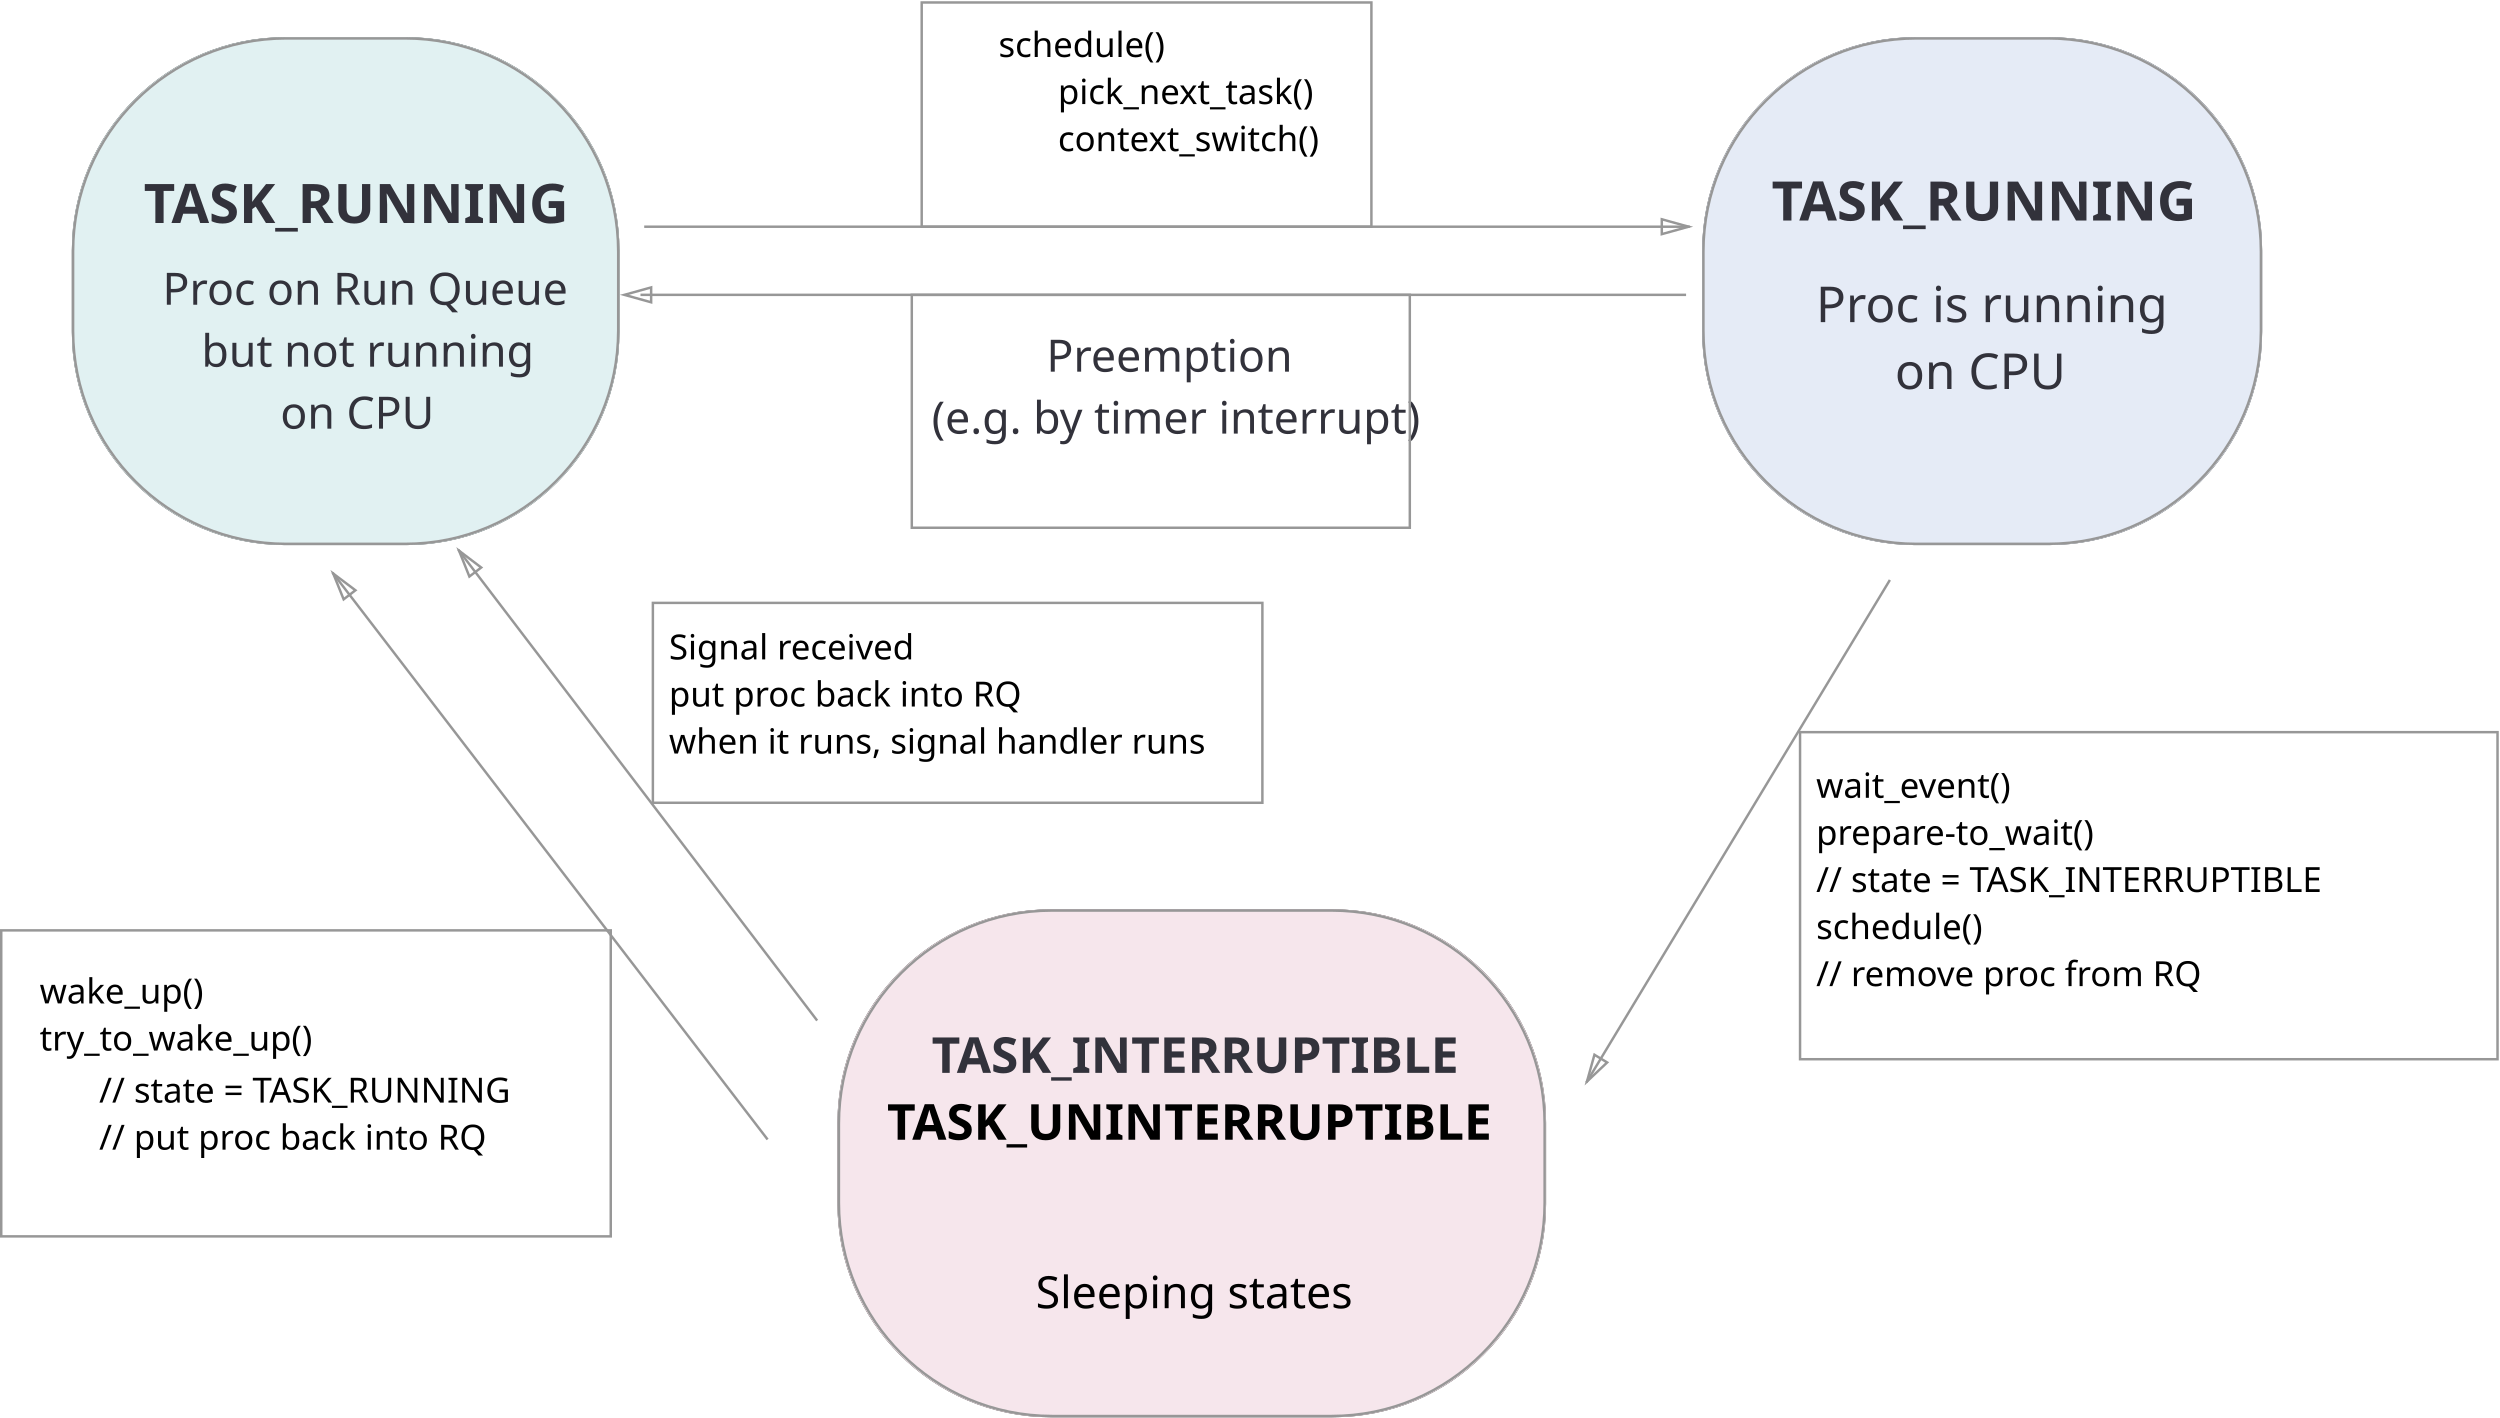
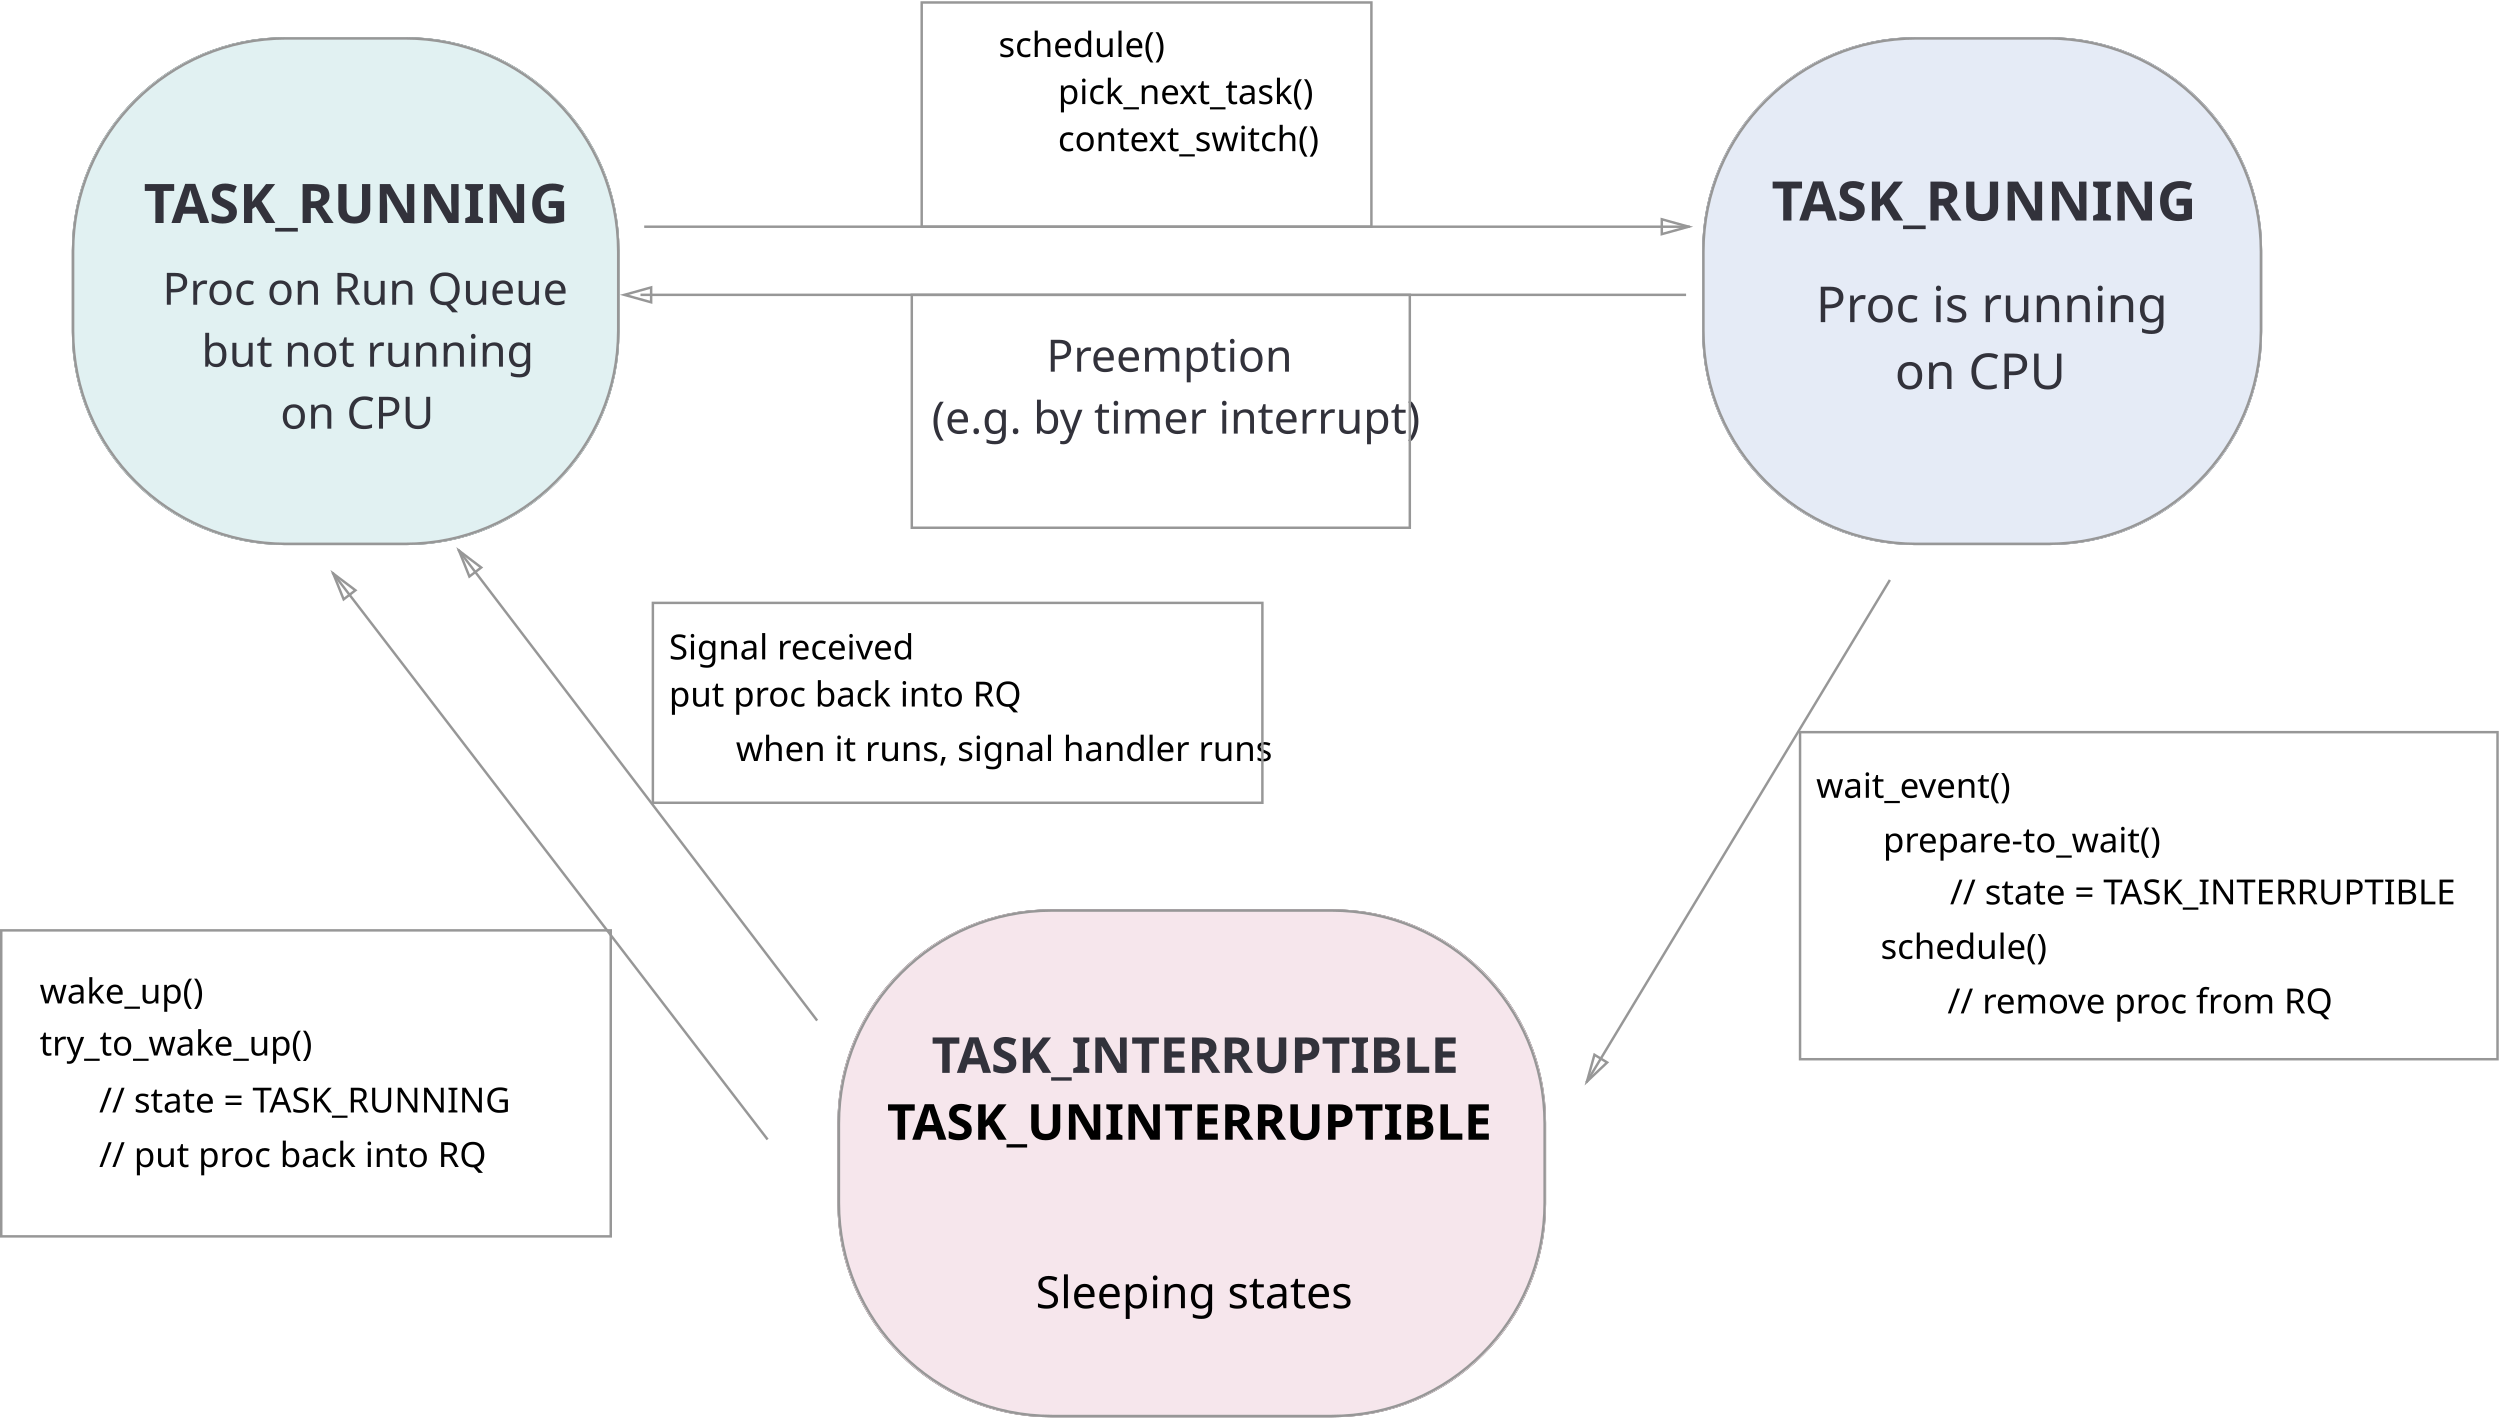
<svg xmlns="http://www.w3.org/2000/svg" width="1009px" height="572px" viewBox="0 0 1009 572" version="1.1">
  <defs />
  <g id="Page-1" stroke="none" stroke-width="1" fill="none" fill-rule="evenodd">
    <g id="State_transition" transform="translate(0, 1)">
      <g id="task-struct3" transform="translate(338, 366)">
        <g id="Rectangle-5">
          <g id="path-1-link" fill="#000000" fill-rule="nonzero">
            <rect id="path-1" x="0" y="0" width="286" height="205" rx="86" />
          </g>
          <g id="path-1-link" fill="#F6E6EC">
            <rect id="path-1" x="0" y="0" width="286" height="205" rx="86" />
          </g>
          <rect id="Rectangle-path" stroke="#979797" x="0.588" y="0.5" width="284.823" height="204" rx="86" />
        </g>
        <g id="Group-15" transform="translate(20, 46)" font-family="Avenir-Heavy, Avenir" font-size="20" font-weight="600">
          <g id="TASK_INTERRUPTIBLE" transform="translate(18, 0)" fill="#32323B">
            <text>
              <tspan x="0" y="20">TASK_INTERRUPTIBLE</tspan>
            </text>
          </g>
          <g id="TASK_UNINTERRUPTIBLE" transform="translate(0, 27)" fill="#000000">
            <text>
              <tspan x="0" y="20">TASK_UNINTERRUPTIBLE</tspan>
            </text>
          </g>
        </g>
        <g id="(Sleeping)" transform="translate(80, 143)" fill="#000000" font-family="Avenir-Light, Avenir" font-size="18" font-weight="300">
          <text id="Sleeping-states">
            <tspan x="0" y="18">Sleeping states</tspan>
          </text>
        </g>
      </g>
      <g id="task-struct3" transform="translate(29, 14)">
        <g id="Rectangle-5">
          <g id="path-3-link" fill="#000000" fill-rule="nonzero">
            <rect id="path-3" x="0" y="0" width="221" height="205" rx="86" />
          </g>
          <g id="path-3-link" fill="#E1F1F2">
            <rect id="path-3" x="0" y="0" width="221" height="205" rx="86" />
          </g>
          <rect id="Rectangle-path" stroke="#979797" x="0.5" y="0.5" width="220" height="204" rx="86" />
        </g>
        <g id="TASK_RUNNING" transform="translate(29, 53)" fill="#32323B" font-family="Avenir-Heavy, Avenir" font-size="22" font-weight="600">
          <text>
            <tspan x="0" y="22">TASK_RUNNING</tspan>
          </text>
        </g>
        <g id="(on-Run-Queue)" transform="translate(36, 90)" fill="#32323B" font-family="Avenir-Light, Avenir" font-size="18" font-weight="300">
          <text id="Proc-on-Run-Queue-bu">
            <tspan x="0.587" y="18">Proc on Run Queue</tspan>
            <tspan x="16.301" y="43">but not running </tspan>
            <tspan x="48.152" y="68">on CPU</tspan>
          </text>
        </g>
      </g>
      <g id="task-struct3" transform="translate(687, 14)">
        <g id="Rectangle-5">
          <g id="path-5-link" fill="#000000" fill-rule="nonzero">
            <rect id="path-5" x="0" y="0" width="226" height="205" rx="86" />
          </g>
          <g id="path-5-link" fill="#E5EBF6">
            <rect id="path-5" x="0" y="0" width="226" height="205" rx="86" />
          </g>
          <rect id="Rectangle-path" stroke="#979797" x="0.5" y="0.5" width="225" height="204" rx="86" />
        </g>
        <g id="TASK_RUNNING" transform="translate(28, 52)" fill="#32323B" font-family="Avenir-Heavy, Avenir" font-size="22" font-weight="600">
          <text>
            <tspan x="0" y="22">TASK_RUNNING</tspan>
          </text>
        </g>
        <g id="(Running-on-CPU)" transform="translate(43, 95)" fill="#32323B" font-family="Avenir-Light, Avenir" font-size="20" font-weight="300">
          <text id="Proc-is-running-on-C">
            <tspan x="2.92" y="20">Proc is running </tspan>
            <tspan x="34.78" y="47">on CPU</tspan>
          </text>
        </g>
      </g>
      <g id="cpu_to_rq" transform="translate(260, 0)">
        <path d="M0.5,90.5 L421.5,90.5" id="Line-24" stroke="#979797" stroke-linecap="square" />
        <polygon id="Line-24-decoration-1" stroke="#979797" stroke-linecap="square" points="421.5 90.5 410.7 87.5 410.7 93.5" />
        <g id="code" transform="translate(112, 0)">
          <g id="schedule()-{-pick_ne" transform="translate(31, 8)" fill="#000000" font-family="Avenir-Book, Avenir" font-size="14" font-weight="normal">
            <text id="schedule()">
              <tspan x="0" y="14">schedule() </tspan>
            </text>
            <text id="pick_next_task()">
              <tspan x="24" y="33">pick_next_task()</tspan>
            </text>
            <text id="context_switch()">
              <tspan x="24" y="52">context_switch()</tspan>
            </text>
          </g>
          <rect id="Rectangle-18" stroke="#979797" x="0" y="0" width="181.5" height="90.5" />
        </g>
      </g>
      <g id="event_ready" transform="translate(0, 374)">
        <g id="Group-21">
          <g id="code">
            <g id="wake_up_process()-{" transform="translate(16, 16)" fill="#000000" font-family="Avenir-Book, Avenir" font-size="14" font-weight="normal">
              <text id="wake_up()">
                <tspan x="0" y="14">wake_up()</tspan>
              </text>
              <text id="try_to_wake_up()">
-                 <tspan x="0" y="33">	try_to_wake_up() </tspan>
+                 <tspan x="0" y="35">	try_to_wake_up() </tspan>
              </text>
              <text id="//-state-=-TASK_RUNN">
-                 <tspan x="24" y="54">	// state = TASK_RUNNING</tspan>
-                 <tspan x="24" y="73">	// put proc back into RQ</tspan>
+                 <tspan x="24" y="58">	// state = TASK_RUNNING</tspan>
+               </text>
+               <text id="//-put-proc-back-int">
+                 <tspan x="24" y="80">	// put proc back into RQ</tspan>
              </text>
            </g>
            <rect id="Rectangle-18" stroke="#979797" x="0.5" y="0.5" width="246" height="123.5" />
          </g>
        </g>
      </g>
      <g id="event_ready" transform="translate(263, 242)">
        <g id="Group-21">
          <g id="code">
            <g id="wake_up_process()-{" transform="translate(7, 9.145161)" fill="#000000" font-family="Avenir-Book, Avenir" font-size="14" font-weight="normal">
-               <text id="Signal-received-put">
+               <text id="Signal-received">
                <tspan x="0" y="14">Signal received</tspan>
+               </text>
+               <text id="put-proc-back-into-R">
                <tspan x="0" y="33">	put proc back into RQ</tspan>
-                 <tspan x="0" y="52">	when it runs, signal handler runs</tspan>
+               </text>
+               <text id="when-it-runs,-signal">
+                 <tspan x="27" y="55">when it runs, signal handler runs</tspan>
              </text>
            </g>
            <rect id="Rectangle-18" stroke="#979797" x="0.5" y="0.327" width="246" height="80.673" />
          </g>
        </g>
      </g>
      <g id="rq_to_cpu" transform="translate(252, 115)">
        <path d="M428,3 L7,3" id="Line-24" stroke="#979797" stroke-linecap="square" />
        <polygon id="Line-24-decoration-1" stroke="#979797" stroke-linecap="square" points="0 3 10.8 6 10.8 0" />
        <text id="Preemption-(e.g.-by" fill="#32323B" font-family="Avenir-Book, Avenir" font-size="18" font-weight="normal">
          <tspan x="170.344" y="34">Preemption</tspan>
          <tspan x="124.039" y="59">(e.g. by timer interrupt)</tspan>
        </text>
        <g id="code" transform="translate(116, 3)" stroke="#979797">
          <rect id="Rectangle-18" x="0" y="0" width="201" height="94" />
        </g>
      </g>
      <g id="system_calls" transform="translate(640, 233)">
        <path d="M122.5,0.5 L0.5,202.5" id="Line-28" stroke="#979797" stroke-linecap="square" />
        <polygon id="Line-28-decoration-1" stroke="#979797" stroke-linecap="square" points="0.5 202.5 8.651 194.806 3.515 191.704" />
        <g id="code" transform="translate(86, 61)">
-           <text id="wait_event()-prepare" fill="#000000" font-family="Avenir-Book, Avenir" font-size="14" font-weight="normal">
+           <text id="wait_event()" fill="#000000" font-family="Avenir-Book, Avenir" font-size="14" font-weight="normal">
            <tspan x="7" y="27">wait_event()</tspan>
-             <tspan x="7" y="46">	prepare-to_wait()</tspan>
-             <tspan x="7" y="65">		// state = TASK_INTERRUPTIBLE</tspan>
-             <tspan x="7" y="84">	schedule()</tspan>
-             <tspan x="7" y="103">		// remove proc from RQ</tspan>
+             <tspan x="7" y="46">	</tspan>
+           </text>
+           <text id="prepare-to_wait()" fill="#000000" font-family="Avenir-Book, Avenir" font-size="14" font-weight="normal">
+             <tspan x="34" y="49">prepare-to_wait()</tspan>
+           </text>
+           <text id="//-state-=-TASK_INTE" fill="#000000" font-family="Avenir-Book, Avenir" font-size="14" font-weight="normal">
+             <tspan x="61" y="70">// state = TASK_INTERRUPTIBLE</tspan>
+           </text>
+           <text id="schedule()" fill="#000000" font-family="Avenir-Book, Avenir" font-size="14" font-weight="normal">
+             <tspan x="33" y="92">schedule()</tspan>
+           </text>
+           <text id="//-remove-proc-from" fill="#000000" font-family="Avenir-Book, Avenir" font-size="14" font-weight="normal">
+             <tspan x="60" y="114">// remove proc from RQ</tspan>
          </text>
          <rect id="Rectangle-18" stroke="#979797" x="0.5" y="0.5" width="281.5" height="132" />
        </g>
      </g>
      <path d="M329.5,410.5 L185.278,221.278" id="Line-12" stroke="#979797" stroke-linecap="square" />
      <path id="Line-12-decoration-1" d="M185.278,221.278 L189.438,231.686 L194.21,228.049 L185.278,221.278 Z" stroke="#979797" stroke-linecap="square" />
      <path d="M309.5,458.5 L134.497,230.497" id="Line-12" stroke="#979797" stroke-linecap="square" />
      <path id="Line-12-decoration-1" d="M134.497,230.497 L138.693,240.891 L143.453,237.238 L134.497,230.497 Z" stroke="#979797" stroke-linecap="square" />
    </g>
  </g>
</svg>
